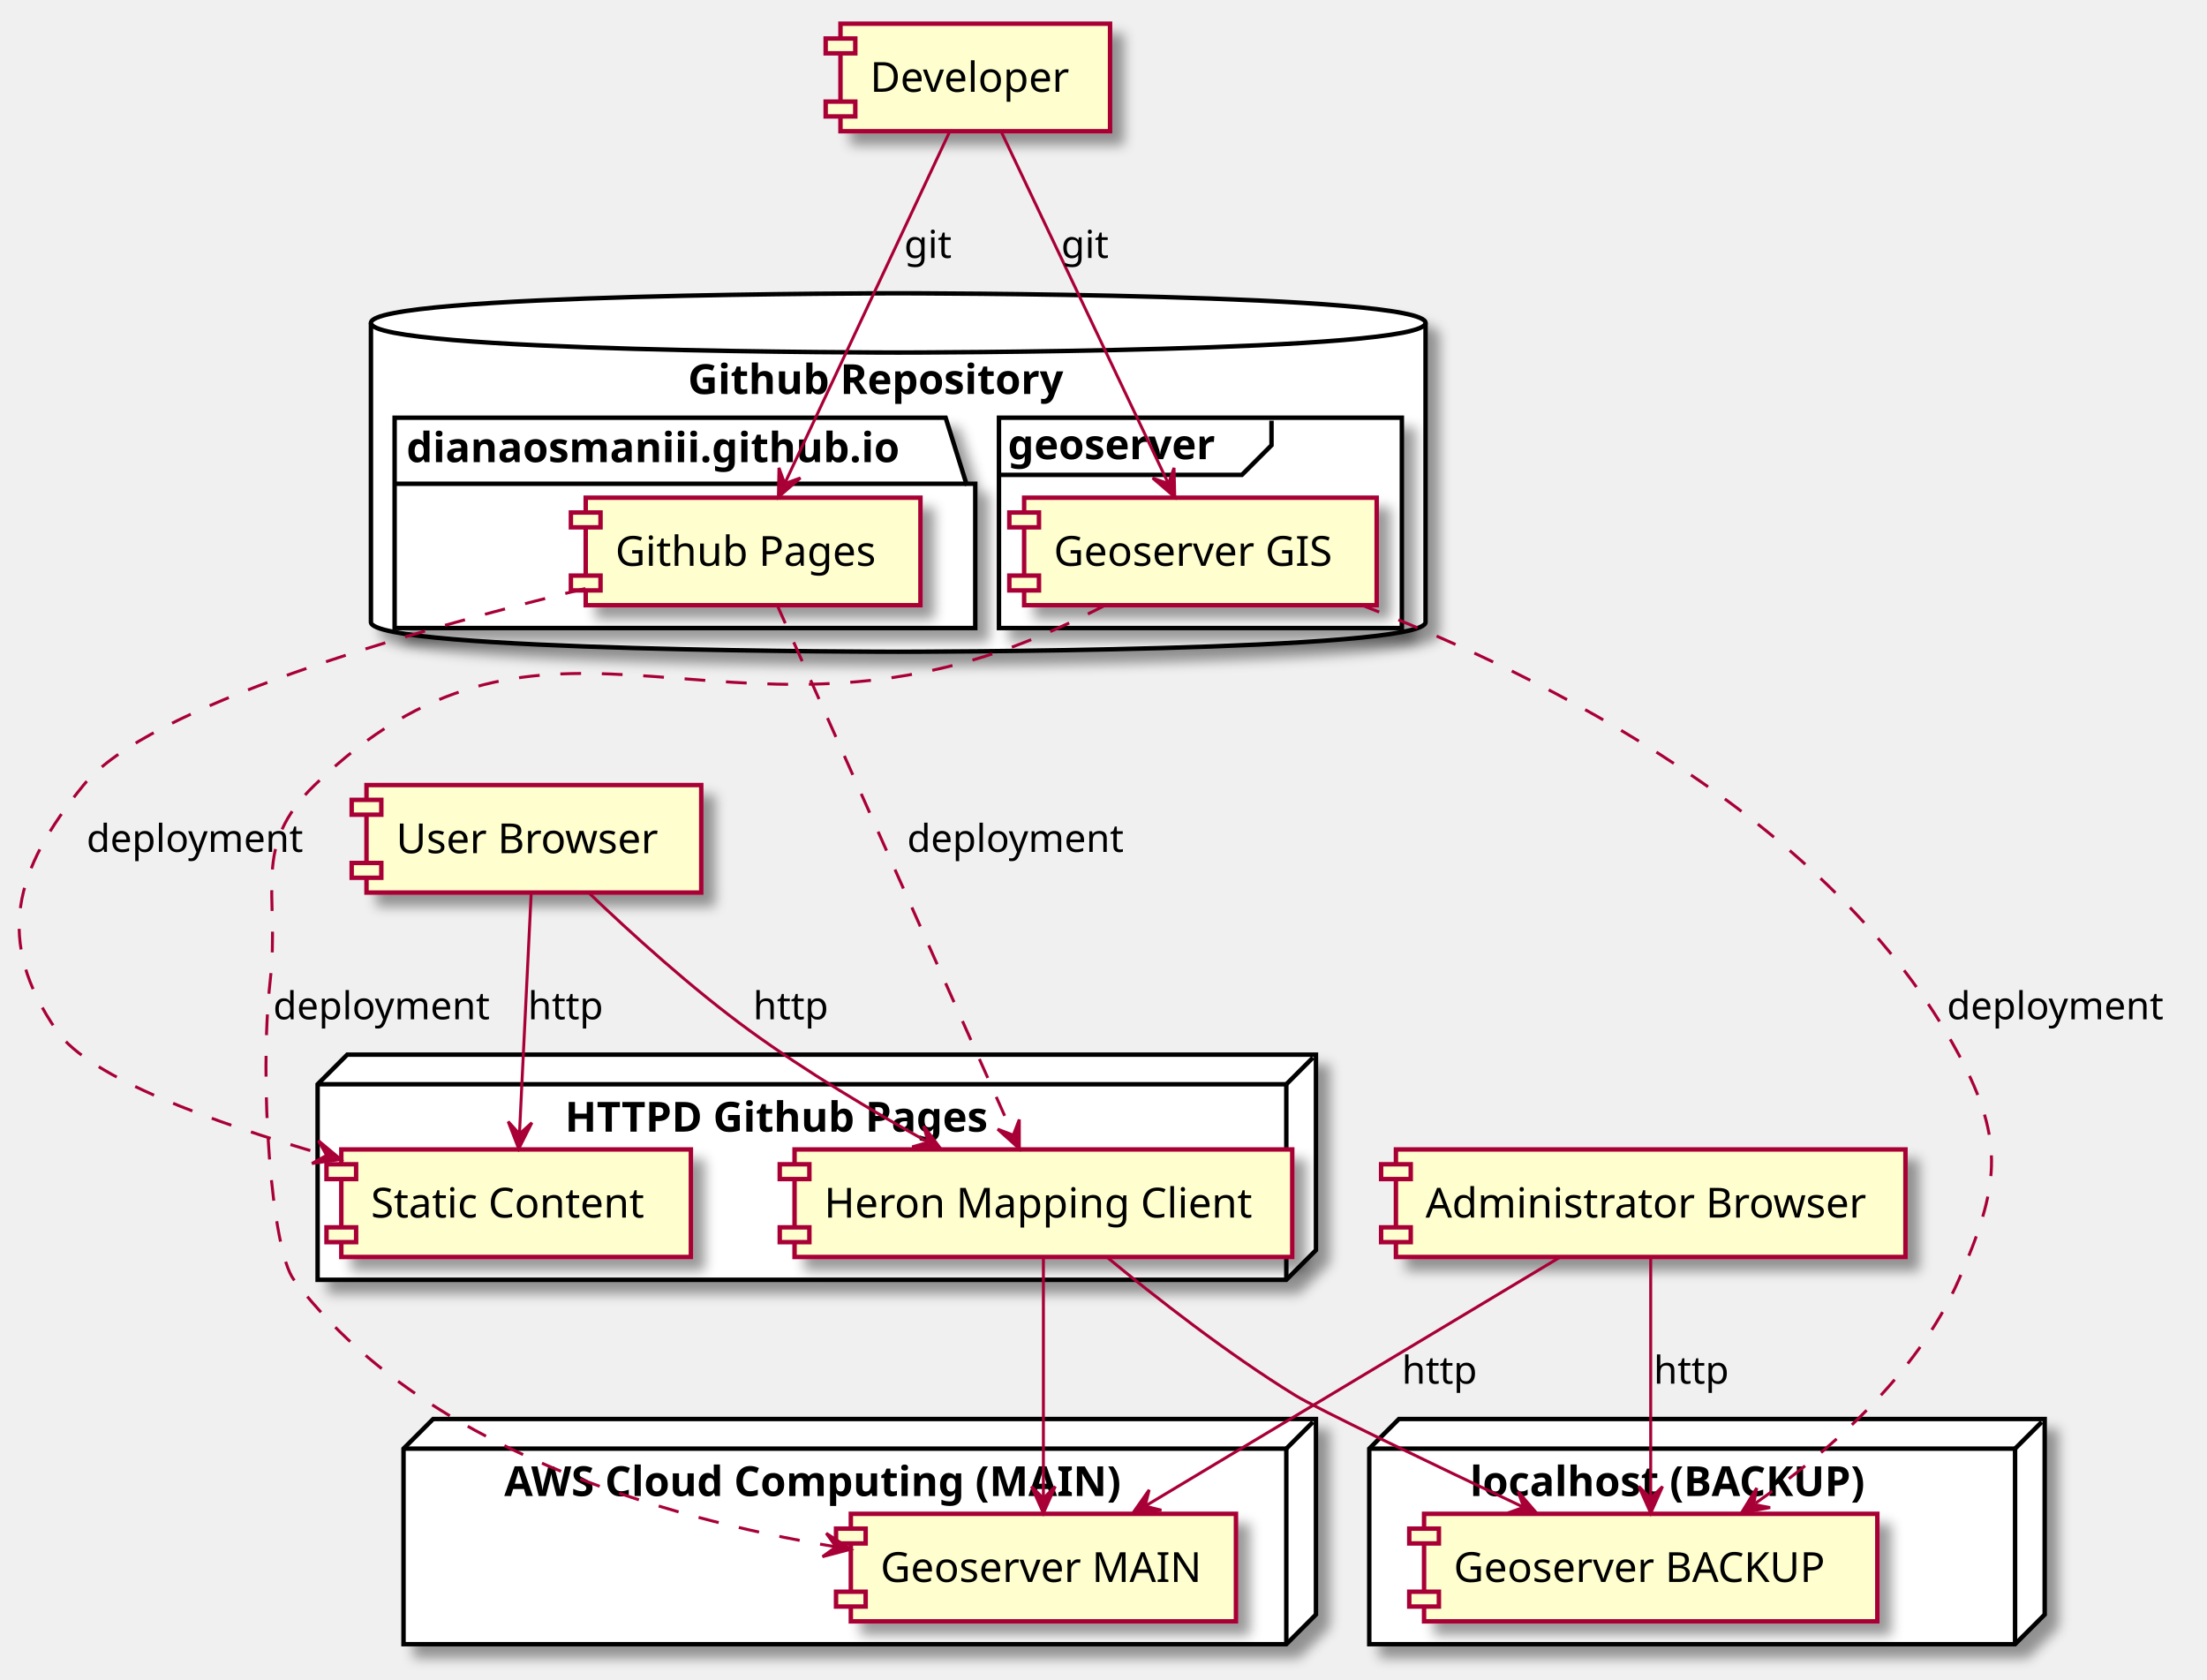
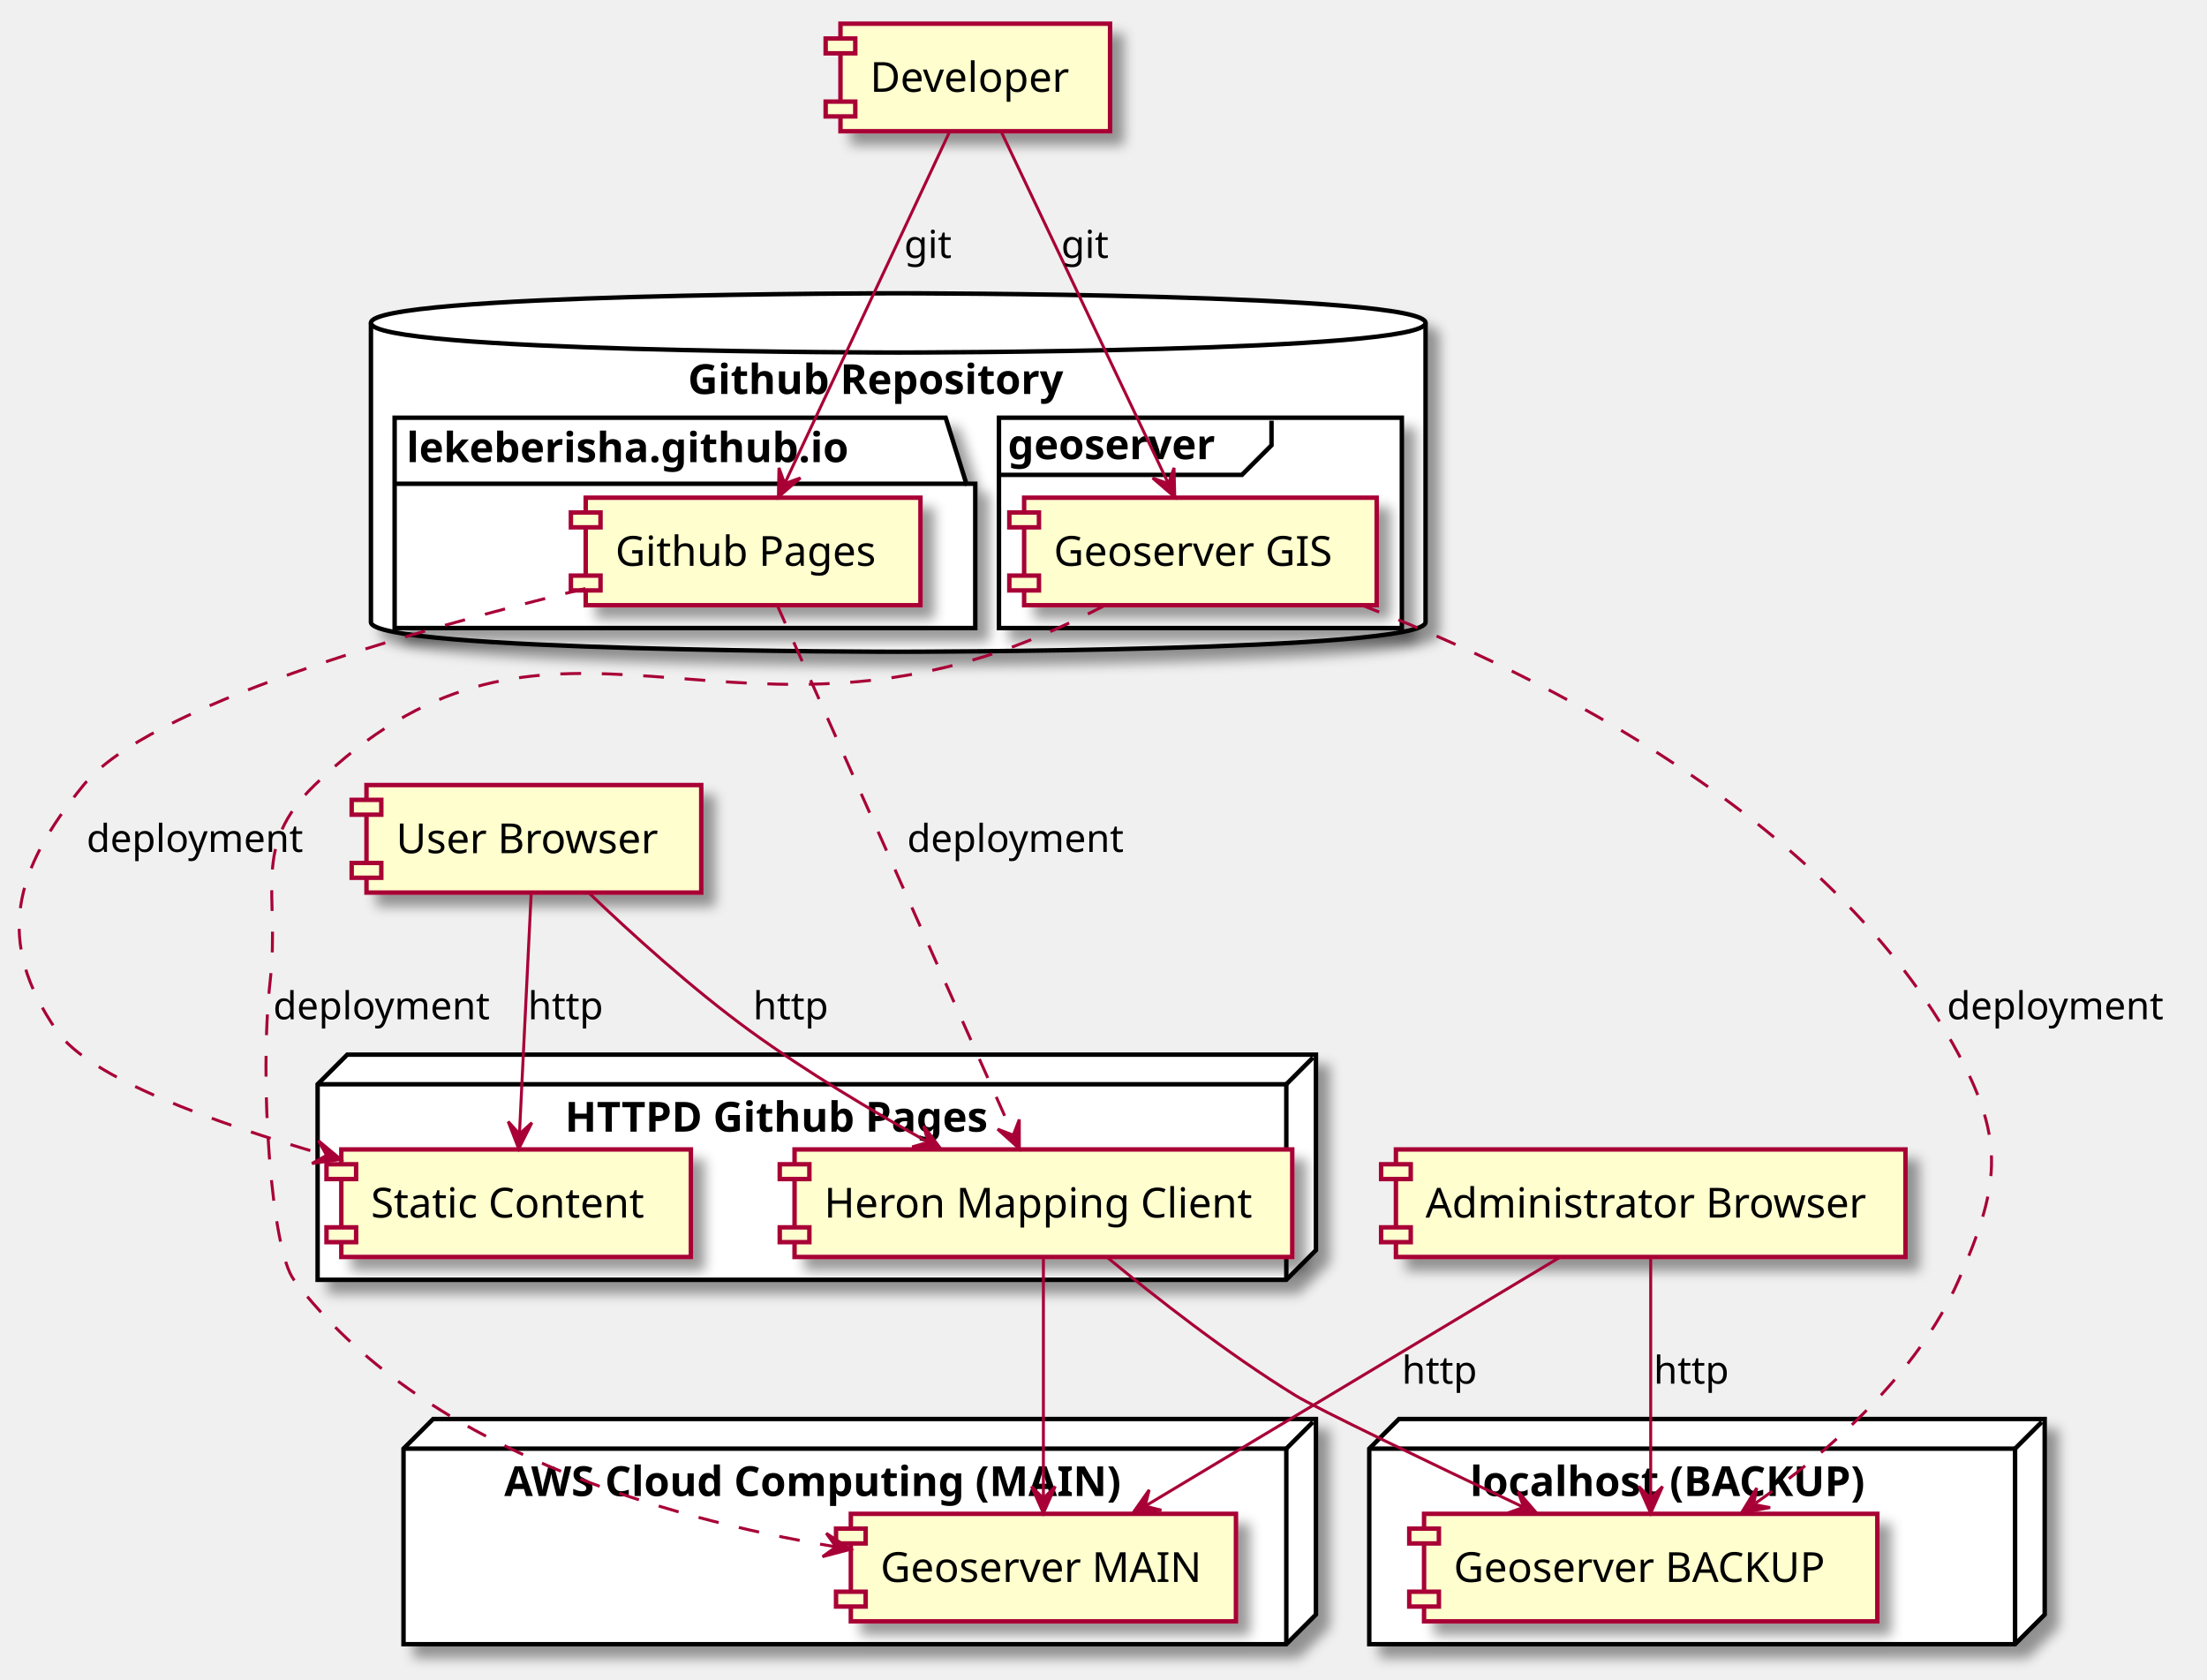
- <svg xmlns="http://www.w3.org/2000/svg" contentScriptType="application/ecmascript" contentStyleType="text/css" height="567px" preserveAspectRatio="none" style="width:745px;height:567px;" version="1.1" viewBox="0 0 745 567" width="745px" zoomAndPan="magnify">
-   <defs>
+ <svg xmlns="http://www.w3.org/2000/svg" contentScriptType="application/ecmascript" contentStyleType="text/css" height="567px" preserveAspectRatio="none" style="width:745px;height:567px;" version="1.1" viewBox="0 0 745 567" width="745px" zoomAndPan="magnify" id="svg4097">
+   <defs id="defs3917">
    <filter height="300%" id="fkmvdqz7ed1zl" width="300%" x="-1" y="-1">
-       <feGaussianBlur result="blurOut" stdDeviation="2.0" />
-       <feColorMatrix in="blurOut" result="blurOut2" type="matrix" values="0 0 0 0 0 0 0 0 0 0 0 0 0 0 0 0 0 0 .4 0" />
-       <feOffset dx="4.0" dy="4.0" in="blurOut2" result="blurOut3" />
-       <feBlend in="SourceGraphic" in2="blurOut3" mode="normal" />
+       <feGaussianBlur result="blurOut" stdDeviation="2.0" id="feGaussianBlur3908" />
+       <feColorMatrix in="blurOut" result="blurOut2" type="matrix" values="0 0 0 0 0 0 0 0 0 0 0 0 0 0 0 0 0 0 .4 0" id="feColorMatrix3910" />
+       <feOffset dx="4.0" dy="4.0" in="blurOut2" result="blurOut3" id="feOffset3912" />
+       <feBlend in="SourceGraphic" in2="blurOut3" mode="normal" id="feBlend3914" />
    </filter>
  </defs>
-   <g>
-     <polygon fill="#FFFFFF" filter="url(#fkmvdqz7ed1zl)" points="136.213,489,146.213,479,444.212,479,444.212,545,434.212,555,136.213,555,136.213,489" style="stroke: #000000; stroke-width: 1.5;" />
-     <line style="stroke: #000000; stroke-width: 1.5;" x1="434.212" x2="443.212" y1="489" y2="480" />
-     <line style="stroke: #000000; stroke-width: 1.5;" x1="136.213" x2="434.212" y1="489" y2="489" />
-     <line style="stroke: #000000; stroke-width: 1.5;" x1="434.212" x2="434.212" y1="489" y2="555" />
-     <text fill="#000000" font-family="sans-serif" font-size="14" font-weight="bold" lengthAdjust="spacingAndGlyphs" textLength="232" x="170.213" y="504.995">AWS Cloud Computing (MAIN)</text>
-     <polygon fill="#FFFFFF" filter="url(#fkmvdqz7ed1zl)" points="462.212,489,472.212,479,690.212,479,690.212,545,680.212,555,462.212,555,462.212,489" style="stroke: #000000; stroke-width: 1.5;" />
-     <line style="stroke: #000000; stroke-width: 1.5;" x1="680.212" x2="689.212" y1="489" y2="480" />
-     <line style="stroke: #000000; stroke-width: 1.5;" x1="462.212" x2="680.212" y1="489" y2="489" />
-     <line style="stroke: #000000; stroke-width: 1.5;" x1="680.212" x2="680.212" y1="489" y2="555" />
-     <text fill="#000000" font-family="sans-serif" font-size="14" font-weight="bold" lengthAdjust="spacingAndGlyphs" textLength="152" x="496.212" y="504.995">localhost (BACKUP)</text>
-     <polygon fill="#FFFFFF" filter="url(#fkmvdqz7ed1zl)" points="107.213,366,117.213,356,444.212,356,444.212,422,434.212,432,107.213,432,107.213,366" style="stroke: #000000; stroke-width: 1.5;" />
-     <line style="stroke: #000000; stroke-width: 1.5;" x1="434.212" x2="443.212" y1="366" y2="357" />
-     <line style="stroke: #000000; stroke-width: 1.5;" x1="107.213" x2="434.212" y1="366" y2="366" />
-     <line style="stroke: #000000; stroke-width: 1.5;" x1="434.212" x2="434.212" y1="366" y2="432" />
-     <text fill="#000000" font-family="sans-serif" font-size="14" font-weight="bold" lengthAdjust="spacingAndGlyphs" textLength="162" x="190.713" y="381.995">HTTPD Github Pages</text>
-     <path d="M125.213,109 C125.213,99 303.212,99 303.212,99 C303.212,99 481.212,99 481.212,109 L481.212,210 C481.212,220 303.212,220 303.212,220 C303.212,220 125.213,220 125.213,210 L125.213,109 " fill="#FFFFFF" filter="url(#fkmvdqz7ed1zl)" style="stroke: #000000; stroke-width: 1.5;" />
-     <path d="M125.213,109 C125.213,119 303.212,119 303.212,119 C303.212,119 481.212,119 481.212,109 " fill="none" style="stroke: #000000; stroke-width: 1.5;" />
-     <text fill="#000000" font-family="sans-serif" font-size="14" font-weight="bold" lengthAdjust="spacingAndGlyphs" textLength="142" x="232.213" y="132.995">Github Repository</text>
-     <polygon fill="#FFFFFF" filter="url(#fkmvdqz7ed1zl)" points="133.213,141,319.212,141,326.212,163.297,329.212,163.297,329.212,212,133.213,212,133.213,141" style="stroke: #000000; stroke-width: 1.5;" />
-     <line style="stroke: #000000; stroke-width: 1.5;" x1="133.213" x2="326.212" y1="163.297" y2="163.297" />
-     <text fill="#000000" font-family="sans-serif" font-size="14" font-weight="bold" lengthAdjust="spacingAndGlyphs" textLength="180" x="137.213" y="155.995">dianaosmaniii.github.io</text>
-     <rect fill="#FFFFFF" filter="url(#fkmvdqz7ed1zl)" height="71" style="stroke: #000000; stroke-width: 1.5;" width="136" x="337.212" y="141" />
-     <path d="M429.212,142 L429.212,150.297 L419.212,160.297 L337.212,160.297 " fill="none" style="stroke: #000000; stroke-width: 1.5;" />
-     <text fill="#000000" font-family="sans-serif" font-size="14" font-weight="bold" lengthAdjust="spacingAndGlyphs" textLength="82" x="340.212" y="154.995">geoserver</text>
-     <rect fill="#FEFECE" filter="url(#fkmvdqz7ed1zl)" height="36.297" style="stroke: #A80036; stroke-width: 1.5;" width="130" x="287.212" y="511" />
-     <rect fill="#FEFECE" height="5" style="stroke: #A80036; stroke-width: 1.5;" width="10" x="282.212" y="516" />
-     <rect fill="#FEFECE" height="5" style="stroke: #A80036; stroke-width: 1.5;" width="10" x="282.212" y="537.297" />
-     <text fill="#000000" font-family="sans-serif" font-size="14" lengthAdjust="spacingAndGlyphs" textLength="110" x="297.212" y="533.995">Geoserver MAIN</text>
-     <rect fill="#FEFECE" filter="url(#fkmvdqz7ed1zl)" height="36.297" style="stroke: #A80036; stroke-width: 1.5;" width="153" x="480.712" y="511" />
-     <rect fill="#FEFECE" height="5" style="stroke: #A80036; stroke-width: 1.5;" width="10" x="475.712" y="516" />
-     <rect fill="#FEFECE" height="5" style="stroke: #A80036; stroke-width: 1.5;" width="10" x="475.712" y="537.297" />
-     <text fill="#000000" font-family="sans-serif" font-size="14" lengthAdjust="spacingAndGlyphs" textLength="133" x="490.712" y="533.995">Geoserver BACKUP</text>
-     <rect fill="#FEFECE" filter="url(#fkmvdqz7ed1zl)" height="36.297" style="stroke: #A80036; stroke-width: 1.5;" width="118" x="115.213" y="388" />
-     <rect fill="#FEFECE" height="5" style="stroke: #A80036; stroke-width: 1.5;" width="10" x="110.213" y="393" />
-     <rect fill="#FEFECE" height="5" style="stroke: #A80036; stroke-width: 1.5;" width="10" x="110.213" y="414.297" />
-     <text fill="#000000" font-family="sans-serif" font-size="14" lengthAdjust="spacingAndGlyphs" textLength="98" x="125.213" y="410.995">Static Content</text>
-     <rect fill="#FEFECE" filter="url(#fkmvdqz7ed1zl)" height="36.297" style="stroke: #A80036; stroke-width: 1.5;" width="168" x="268.212" y="388" />
-     <rect fill="#FEFECE" height="5" style="stroke: #A80036; stroke-width: 1.5;" width="10" x="263.212" y="393" />
-     <rect fill="#FEFECE" height="5" style="stroke: #A80036; stroke-width: 1.5;" width="10" x="263.212" y="414.297" />
-     <text fill="#000000" font-family="sans-serif" font-size="14" lengthAdjust="spacingAndGlyphs" textLength="148" x="278.212" y="410.995">Heron Mapping Client</text>
-     <rect fill="#FEFECE" filter="url(#fkmvdqz7ed1zl)" height="36.297" style="stroke: #A80036; stroke-width: 1.5;" width="113" x="197.713" y="168" />
-     <rect fill="#FEFECE" height="5" style="stroke: #A80036; stroke-width: 1.5;" width="10" x="192.713" y="173" />
-     <rect fill="#FEFECE" height="5" style="stroke: #A80036; stroke-width: 1.5;" width="10" x="192.713" y="194.297" />
-     <text fill="#000000" font-family="sans-serif" font-size="14" lengthAdjust="spacingAndGlyphs" textLength="93" x="207.713" y="190.995">Github Pages</text>
-     <rect fill="#FEFECE" filter="url(#fkmvdqz7ed1zl)" height="36.297" style="stroke: #A80036; stroke-width: 1.5;" width="119" x="345.712" y="168" />
-     <rect fill="#FEFECE" height="5" style="stroke: #A80036; stroke-width: 1.5;" width="10" x="340.712" y="173" />
-     <rect fill="#FEFECE" height="5" style="stroke: #A80036; stroke-width: 1.5;" width="10" x="340.712" y="194.297" />
-     <text fill="#000000" font-family="sans-serif" font-size="14" lengthAdjust="spacingAndGlyphs" textLength="99" x="355.712" y="190.995">Geoserver GIS</text>
-     <rect fill="#FEFECE" filter="url(#fkmvdqz7ed1zl)" height="36.297" style="stroke: #A80036; stroke-width: 1.5;" width="113" x="123.713" y="265" />
-     <rect fill="#FEFECE" height="5" style="stroke: #A80036; stroke-width: 1.5;" width="10" x="118.713" y="270" />
-     <rect fill="#FEFECE" height="5" style="stroke: #A80036; stroke-width: 1.5;" width="10" x="118.713" y="291.297" />
-     <text fill="#000000" font-family="sans-serif" font-size="14" lengthAdjust="spacingAndGlyphs" textLength="93" x="133.713" y="287.995">User Browser</text>
-     <rect fill="#FEFECE" filter="url(#fkmvdqz7ed1zl)" height="36.297" style="stroke: #A80036; stroke-width: 1.5;" width="91" x="283.712" y="8" />
-     <rect fill="#FEFECE" height="5" style="stroke: #A80036; stroke-width: 1.5;" width="10" x="278.712" y="13" />
-     <rect fill="#FEFECE" height="5" style="stroke: #A80036; stroke-width: 1.5;" width="10" x="278.712" y="34.297" />
-     <text fill="#000000" font-family="sans-serif" font-size="14" lengthAdjust="spacingAndGlyphs" textLength="71" x="293.712" y="30.995">Developer</text>
-     <rect fill="#FEFECE" filter="url(#fkmvdqz7ed1zl)" height="36.297" style="stroke: #A80036; stroke-width: 1.5;" width="172" x="471.212" y="388" />
-     <rect fill="#FEFECE" height="5" style="stroke: #A80036; stroke-width: 1.5;" width="10" x="466.212" y="393" />
-     <rect fill="#FEFECE" height="5" style="stroke: #A80036; stroke-width: 1.5;" width="10" x="466.212" y="414.297" />
-     <text fill="#000000" font-family="sans-serif" font-size="14" lengthAdjust="spacingAndGlyphs" textLength="152" x="481.212" y="410.995">Administrator Browser</text>
+   <g id="g4095">
+     <polygon fill="#FFFFFF" filter="url(#fkmvdqz7ed1zl)" points="136.213,489,146.213,479,444.212,479,444.212,545,434.212,555,136.213,555,136.213,489" style="stroke: #000000; stroke-width: 1.5;" id="polygon3919" />
+     <line style="stroke: #000000; stroke-width: 1.5;" x1="434.212" x2="443.212" y1="489" y2="480" id="line3921" />
+     <line style="stroke: #000000; stroke-width: 1.5;" x1="136.213" x2="434.212" y1="489" y2="489" id="line3923" />
+     <line style="stroke: #000000; stroke-width: 1.5;" x1="434.212" x2="434.212" y1="489" y2="555" id="line3925" />
+     <text fill="#000000" font-family="sans-serif" font-size="14" font-weight="bold" lengthAdjust="spacingAndGlyphs" textLength="232" x="170.213" y="504.995" id="text3927">AWS Cloud Computing (MAIN)</text>
+     <polygon fill="#FFFFFF" filter="url(#fkmvdqz7ed1zl)" points="462.212,489,472.212,479,690.212,479,690.212,545,680.212,555,462.212,555,462.212,489" style="stroke: #000000; stroke-width: 1.5;" id="polygon3929" />
+     <line style="stroke: #000000; stroke-width: 1.5;" x1="680.212" x2="689.212" y1="489" y2="480" id="line3931" />
+     <line style="stroke: #000000; stroke-width: 1.5;" x1="462.212" x2="680.212" y1="489" y2="489" id="line3933" />
+     <line style="stroke: #000000; stroke-width: 1.5;" x1="680.212" x2="680.212" y1="489" y2="555" id="line3935" />
+     <text fill="#000000" font-family="sans-serif" font-size="14" font-weight="bold" lengthAdjust="spacingAndGlyphs" textLength="152" x="496.212" y="504.995" id="text3937">localhost (BACKUP)</text>
+     <polygon fill="#FFFFFF" filter="url(#fkmvdqz7ed1zl)" points="107.213,366,117.213,356,444.212,356,444.212,422,434.212,432,107.213,432,107.213,366" style="stroke: #000000; stroke-width: 1.5;" id="polygon3939" />
+     <line style="stroke: #000000; stroke-width: 1.5;" x1="434.212" x2="443.212" y1="366" y2="357" id="line3941" />
+     <line style="stroke: #000000; stroke-width: 1.5;" x1="107.213" x2="434.212" y1="366" y2="366" id="line3943" />
+     <line style="stroke: #000000; stroke-width: 1.5;" x1="434.212" x2="434.212" y1="366" y2="432" id="line3945" />
+     <text fill="#000000" font-family="sans-serif" font-size="14" font-weight="bold" lengthAdjust="spacingAndGlyphs" textLength="162" x="190.713" y="381.995" id="text3947">HTTPD Github Pages</text>
+     <path d="M125.213,109 C125.213,99 303.212,99 303.212,99 C303.212,99 481.212,99 481.212,109 L481.212,210 C481.212,220 303.212,220 303.212,220 C303.212,220 125.213,220 125.213,210 L125.213,109 " fill="#FFFFFF" filter="url(#fkmvdqz7ed1zl)" style="stroke: #000000; stroke-width: 1.5;" id="path3949" />
+     <path d="M125.213,109 C125.213,119 303.212,119 303.212,119 C303.212,119 481.212,119 481.212,109 " fill="none" style="stroke: #000000; stroke-width: 1.5;" id="path3951" />
+     <text fill="#000000" font-family="sans-serif" font-size="14" font-weight="bold" lengthAdjust="spacingAndGlyphs" textLength="142" x="232.213" y="132.995" id="text3953">Github Repository</text>
+     <polygon fill="#FFFFFF" filter="url(#fkmvdqz7ed1zl)" points="133.213,141,319.212,141,326.212,163.297,329.212,163.297,329.212,212,133.213,212,133.213,141" style="stroke: #000000; stroke-width: 1.5;" id="polygon3955" />
+     <line style="stroke: #000000; stroke-width: 1.5;" x1="133.213" x2="326.212" y1="163.297" y2="163.297" id="line3957" />
+     <text font-size="14" font-weight="bold" lengthAdjust="spacingAndGlyphs" textLength="180" x="137.212" y="155.995" id="text3959" style="font-weight:bold;font-size:14px;font-family:sans-serif;fill:#000000">lekeberisha.github.io</text>
+     <rect fill="#FFFFFF" filter="url(#fkmvdqz7ed1zl)" height="71" style="stroke: #000000; stroke-width: 1.5;" width="136" x="337.212" y="141" id="rect3961" />
+     <path d="M429.212,142 L429.212,150.297 L419.212,160.297 L337.212,160.297 " fill="none" style="stroke: #000000; stroke-width: 1.5;" id="path3963" />
+     <text fill="#000000" font-family="sans-serif" font-size="14" font-weight="bold" lengthAdjust="spacingAndGlyphs" textLength="82" x="340.212" y="154.995" id="text3965">geoserver</text>
+     <rect fill="#FEFECE" filter="url(#fkmvdqz7ed1zl)" height="36.297" style="stroke: #A80036; stroke-width: 1.5;" width="130" x="287.212" y="511" id="rect3967" />
+     <rect fill="#FEFECE" height="5" style="stroke: #A80036; stroke-width: 1.5;" width="10" x="282.212" y="516" id="rect3969" />
+     <rect fill="#FEFECE" height="5" style="stroke: #A80036; stroke-width: 1.5;" width="10" x="282.212" y="537.297" id="rect3971" />
+     <text fill="#000000" font-family="sans-serif" font-size="14" lengthAdjust="spacingAndGlyphs" textLength="110" x="297.212" y="533.995" id="text3973">Geoserver MAIN</text>
+     <rect fill="#FEFECE" filter="url(#fkmvdqz7ed1zl)" height="36.297" style="stroke: #A80036; stroke-width: 1.5;" width="153" x="480.712" y="511" id="rect3975" />
+     <rect fill="#FEFECE" height="5" style="stroke: #A80036; stroke-width: 1.5;" width="10" x="475.712" y="516" id="rect3977" />
+     <rect fill="#FEFECE" height="5" style="stroke: #A80036; stroke-width: 1.5;" width="10" x="475.712" y="537.297" id="rect3979" />
+     <text fill="#000000" font-family="sans-serif" font-size="14" lengthAdjust="spacingAndGlyphs" textLength="133" x="490.712" y="533.995" id="text3981">Geoserver BACKUP</text>
+     <rect fill="#FEFECE" filter="url(#fkmvdqz7ed1zl)" height="36.297" style="stroke: #A80036; stroke-width: 1.5;" width="118" x="115.213" y="388" id="rect3983" />
+     <rect fill="#FEFECE" height="5" style="stroke: #A80036; stroke-width: 1.5;" width="10" x="110.213" y="393" id="rect3985" />
+     <rect fill="#FEFECE" height="5" style="stroke: #A80036; stroke-width: 1.5;" width="10" x="110.213" y="414.297" id="rect3987" />
+     <text fill="#000000" font-family="sans-serif" font-size="14" lengthAdjust="spacingAndGlyphs" textLength="98" x="125.213" y="410.995" id="text3989">Static Content</text>
+     <rect fill="#FEFECE" filter="url(#fkmvdqz7ed1zl)" height="36.297" style="stroke: #A80036; stroke-width: 1.5;" width="168" x="268.212" y="388" id="rect3991" />
+     <rect fill="#FEFECE" height="5" style="stroke: #A80036; stroke-width: 1.5;" width="10" x="263.212" y="393" id="rect3993" />
+     <rect fill="#FEFECE" height="5" style="stroke: #A80036; stroke-width: 1.5;" width="10" x="263.212" y="414.297" id="rect3995" />
+     <text fill="#000000" font-family="sans-serif" font-size="14" lengthAdjust="spacingAndGlyphs" textLength="148" x="278.212" y="410.995" id="text3997">Heron Mapping Client</text>
+     <rect fill="#FEFECE" filter="url(#fkmvdqz7ed1zl)" height="36.297" style="stroke: #A80036; stroke-width: 1.5;" width="113" x="197.713" y="168" id="rect3999" />
+     <rect fill="#FEFECE" height="5" style="stroke: #A80036; stroke-width: 1.5;" width="10" x="192.713" y="173" id="rect4001" />
+     <rect fill="#FEFECE" height="5" style="stroke: #A80036; stroke-width: 1.5;" width="10" x="192.713" y="194.297" id="rect4003" />
+     <text fill="#000000" font-family="sans-serif" font-size="14" lengthAdjust="spacingAndGlyphs" textLength="93" x="207.713" y="190.995" id="text4005">Github Pages</text>
+     <rect fill="#FEFECE" filter="url(#fkmvdqz7ed1zl)" height="36.297" style="stroke: #A80036; stroke-width: 1.5;" width="119" x="345.712" y="168" id="rect4007" />
+     <rect fill="#FEFECE" height="5" style="stroke: #A80036; stroke-width: 1.5;" width="10" x="340.712" y="173" id="rect4009" />
+     <rect fill="#FEFECE" height="5" style="stroke: #A80036; stroke-width: 1.5;" width="10" x="340.712" y="194.297" id="rect4011" />
+     <text fill="#000000" font-family="sans-serif" font-size="14" lengthAdjust="spacingAndGlyphs" textLength="99" x="355.712" y="190.995" id="text4013">Geoserver GIS</text>
+     <rect fill="#FEFECE" filter="url(#fkmvdqz7ed1zl)" height="36.297" style="stroke: #A80036; stroke-width: 1.5;" width="113" x="123.713" y="265" id="rect4015" />
+     <rect fill="#FEFECE" height="5" style="stroke: #A80036; stroke-width: 1.5;" width="10" x="118.713" y="270" id="rect4017" />
+     <rect fill="#FEFECE" height="5" style="stroke: #A80036; stroke-width: 1.5;" width="10" x="118.713" y="291.297" id="rect4019" />
+     <text fill="#000000" font-family="sans-serif" font-size="14" lengthAdjust="spacingAndGlyphs" textLength="93" x="133.713" y="287.995" id="text4021">User Browser</text>
+     <rect fill="#FEFECE" filter="url(#fkmvdqz7ed1zl)" height="36.297" style="stroke: #A80036; stroke-width: 1.5;" width="91" x="283.712" y="8" id="rect4023" />
+     <rect fill="#FEFECE" height="5" style="stroke: #A80036; stroke-width: 1.5;" width="10" x="278.712" y="13" id="rect4025" />
+     <rect fill="#FEFECE" height="5" style="stroke: #A80036; stroke-width: 1.5;" width="10" x="278.712" y="34.297" id="rect4027" />
+     <text fill="#000000" font-family="sans-serif" font-size="14" lengthAdjust="spacingAndGlyphs" textLength="71" x="293.712" y="30.995" id="text4029">Developer</text>
+     <rect fill="#FEFECE" filter="url(#fkmvdqz7ed1zl)" height="36.297" style="stroke: #A80036; stroke-width: 1.5;" width="172" x="471.212" y="388" id="rect4031" />
+     <rect fill="#FEFECE" height="5" style="stroke: #A80036; stroke-width: 1.5;" width="10" x="466.212" y="393" id="rect4033" />
+     <rect fill="#FEFECE" height="5" style="stroke: #A80036; stroke-width: 1.5;" width="10" x="466.212" y="414.297" id="rect4035" />
+     <text fill="#000000" font-family="sans-serif" font-size="14" lengthAdjust="spacingAndGlyphs" textLength="152" x="481.212" y="410.995" id="text4037">Administrator Browser</text>
    <path d="M198.556,301.186 C212.822,314.859 233.449,333.629 253.213,348 C272.075,361.716 294.391,375.017 313.056,385.415 " fill="none" id="User Browser-Heron Mapping Client" style="stroke: #A80036; stroke-width: 1.0;" />
-     <polygon fill="#A80036" points="317.719,387.994,311.78,380.137,313.344,385.574,307.907,387.137,317.719,387.994" style="stroke: #A80036; stroke-width: 1.0;" />
-     <text fill="#000000" font-family="sans-serif" font-size="13" lengthAdjust="spacingAndGlyphs" textLength="26" x="254.213" y="344.067">http</text>
+     <polygon fill="#A80036" points="317.719,387.994,311.78,380.137,313.344,385.574,307.907,387.137,317.719,387.994" style="stroke: #A80036; stroke-width: 1.0;" id="polygon4040" />
+     <text fill="#000000" font-family="sans-serif" font-size="13" lengthAdjust="spacingAndGlyphs" textLength="26" x="254.213" y="344.067" id="text4042">http</text>
    <path d="M179.327,301.149 C178.273,322.769 176.508,358.932 175.353,382.626 " fill="none" id="User Browser-Static Content" style="stroke: #A80036; stroke-width: 1.0;" />
-     <polygon fill="#A80036" points="175.101,387.776,179.535,378.982,175.345,382.782,171.545,378.592,175.101,387.776" style="stroke: #A80036; stroke-width: 1.0;" />
-     <text fill="#000000" font-family="sans-serif" font-size="13" lengthAdjust="spacingAndGlyphs" textLength="26" x="178.213" y="344.067">http</text>
+     <polygon fill="#A80036" points="175.101,387.776,179.535,378.982,175.345,382.782,171.545,378.592,175.101,387.776" style="stroke: #A80036; stroke-width: 1.0;" id="polygon4045" />
+     <text fill="#000000" font-family="sans-serif" font-size="13" lengthAdjust="spacingAndGlyphs" textLength="26" x="178.213" y="344.067" id="text4047">http</text>
    <path d="M352.212,424.149 C352.212,445.769 352.212,481.932 352.212,505.626 " fill="none" id="Heron Mapping Client-Geoserver MAIN" style="stroke: #A80036; stroke-width: 1.0;" />
-     <polygon fill="#A80036" points="352.212,510.776,356.212,501.776,352.212,505.776,348.212,501.776,352.212,510.776" style="stroke: #A80036; stroke-width: 1.0;" />
+     <polygon fill="#A80036" points="352.212,510.776,356.212,501.776,352.212,505.776,348.212,501.776,352.212,510.776" style="stroke: #A80036; stroke-width: 1.0;" id="polygon4050" />
    <path d="M373.356,424.103 C390.048,437.907 414.27,456.885 437.212,471 C444.444,475.449 482.833,493.864 514.272,508.766 " fill="none" id="Heron Mapping Client-Geoserver BACKUP" style="stroke: #A80036; stroke-width: 1.0;" />
-     <polygon fill="#A80036" points="518.856,510.938,512.435,503.47,514.337,508.797,509.01,510.7,518.856,510.938" style="stroke: #A80036; stroke-width: 1.0;" />
+     <polygon fill="#A80036" points="518.856,510.938,512.435,503.47,514.337,508.797,509.01,510.7,518.856,510.938" style="stroke: #A80036; stroke-width: 1.0;" id="polygon4053" />
    <path d="M337.783,44.043 C351.695,73.332 379.168,131.168 394.401,163.239 " fill="none" id="Developer-Geoserver GIS" style="stroke: #A80036; stroke-width: 1.0;" />
-     <polygon fill="#A80036" points="396.557,167.777,396.308,157.932,394.411,163.261,389.082,161.364,396.557,167.777" style="stroke: #A80036; stroke-width: 1.0;" />
-     <text fill="#000000" font-family="sans-serif" font-size="13" lengthAdjust="spacingAndGlyphs" textLength="16" x="358.212" y="87.067">git</text>
+     <polygon fill="#A80036" points="396.557,167.777,396.308,157.932,394.411,163.261,389.082,161.364,396.557,167.777" style="stroke: #A80036; stroke-width: 1.0;" id="polygon4056" />
+     <text fill="#000000" font-family="sans-serif" font-size="13" lengthAdjust="spacingAndGlyphs" textLength="16" x="358.212" y="87.067" id="text4058">git</text>
    <path d="M320.755,44.043 C307.026,73.332 279.915,131.168 264.882,163.239 " fill="none" id="Developer-Github Pages" style="stroke: #A80036; stroke-width: 1.0;" />
-     <polygon fill="#A80036" points="262.754,167.777,270.196,161.326,264.877,163.25,262.952,157.93,262.754,167.777" style="stroke: #A80036; stroke-width: 1.0;" />
-     <text fill="#000000" font-family="sans-serif" font-size="13" lengthAdjust="spacingAndGlyphs" textLength="16" x="305.212" y="87.067">git</text>
+     <polygon fill="#A80036" points="262.754,167.777,270.196,161.326,264.877,163.25,262.952,157.93,262.754,167.777" style="stroke: #A80036; stroke-width: 1.0;" id="polygon4061" />
+     <text fill="#000000" font-family="sans-serif" font-size="13" lengthAdjust="spacingAndGlyphs" textLength="16" x="305.212" y="87.067" id="text4063">git</text>
    <path d="M526.964,424.149 C489.612,446.56 426.216,484.598 386.921,508.175 " fill="none" id="Administrator Browser-Geoserver MAIN" style="stroke: #A80036; stroke-width: 1.0;" />
-     <polygon fill="#A80036" points="382.251,510.977,392.026,509.776,386.538,508.404,387.91,502.916,382.251,510.977" style="stroke: #A80036; stroke-width: 1.0;" />
-     <text fill="#000000" font-family="sans-serif" font-size="13" lengthAdjust="spacingAndGlyphs" textLength="26" x="473.212" y="467.067">http</text>
+     <polygon fill="#A80036" points="382.251,510.977,392.026,509.776,386.538,508.404,387.91,502.916,382.251,510.977" style="stroke: #A80036; stroke-width: 1.0;" id="polygon4066" />
+     <text fill="#000000" font-family="sans-serif" font-size="13" lengthAdjust="spacingAndGlyphs" textLength="26" x="473.212" y="467.067" id="text4068">http</text>
    <path d="M557.212,424.149 C557.212,445.769 557.212,481.932 557.212,505.626 " fill="none" id="Administrator Browser-Geoserver BACKUP" style="stroke: #A80036; stroke-width: 1.0;" />
-     <polygon fill="#A80036" points="557.212,510.776,561.212,501.776,557.212,505.776,553.212,501.776,557.212,510.776" style="stroke: #A80036; stroke-width: 1.0;" />
-     <text fill="#000000" font-family="sans-serif" font-size="13" lengthAdjust="spacingAndGlyphs" textLength="26" x="558.212" y="467.067">http</text>
+     <polygon fill="#A80036" points="557.212,510.776,561.212,501.776,557.212,505.776,553.212,501.776,557.212,510.776" style="stroke: #A80036; stroke-width: 1.0;" id="polygon4071" />
+     <text fill="#000000" font-family="sans-serif" font-size="13" lengthAdjust="spacingAndGlyphs" textLength="26" x="558.212" y="467.067" id="text4073">http</text>
    <path d="M373.472,204.105 C362.293,209.874 349.458,215.833 337.212,220 C238.193,253.698 181.314,192.197 106.213,265 C84.614,285.938 94.567,301.106 91.213,331 C87.389,365.075 91.618,422.006 99.213,432 C142.381,488.807 223.206,512.35 281.913,522.105 " fill="none" id="Geoserver GIS-Geoserver MAIN" style="stroke: #A80036; stroke-width: 1.0; stroke-dasharray: 7.0,7.0;" />
-     <polygon fill="#A80036" points="287.167,522.951,278.917,517.571,282.23,522.156,277.645,525.469,287.167,522.951" style="stroke: #A80036; stroke-width: 1.0;" />
-     <text fill="#000000" font-family="sans-serif" font-size="13" lengthAdjust="spacingAndGlyphs" textLength="76" x="92.213" y="344.067">deployment</text>
+     <polygon fill="#A80036" points="287.167,522.951,278.917,517.571,282.23,522.156,277.645,525.469,287.167,522.951" style="stroke: #A80036; stroke-width: 1.0;" id="polygon4076" />
+     <text fill="#000000" font-family="sans-serif" font-size="13" lengthAdjust="spacingAndGlyphs" textLength="76" x="92.213" y="344.067" id="text4078">deployment</text>
    <path d="M459.05,204.027 C520.68,227.907 618.596,276.543 661.212,356 C677.178,385.767 674.68,401.023 661.212,432 C647.161,464.321 616.445,490.756 592.018,507.82 " fill="none" id="Geoserver GIS-Geoserver BACKUP" style="stroke: #A80036; stroke-width: 1.0; stroke-dasharray: 7.0,7.0;" />
-     <polygon fill="#A80036" points="587.846,510.687,597.529,508.887,591.967,507.855,592.998,502.293,587.846,510.687" style="stroke: #A80036; stroke-width: 1.0;" />
-     <text fill="#000000" font-family="sans-serif" font-size="13" lengthAdjust="spacingAndGlyphs" textLength="76" x="657.212" y="344.067">deployment</text>
+     <polygon fill="#A80036" points="587.846,510.687,597.529,508.887,591.967,507.855,592.998,502.293,587.846,510.687" style="stroke: #A80036; stroke-width: 1.0;" id="polygon4081" />
+     <text fill="#000000" font-family="sans-serif" font-size="13" lengthAdjust="spacingAndGlyphs" textLength="76" x="657.212" y="344.067" id="text4083">deployment</text>
    <path d="M197.609,198.652 C138.053,213.151 49.974,238.365 28.212,265 C4.737,293.734 -1.933,317.51 19.212,348 C30.221,363.873 72.427,379.073 110.021,389.928 " fill="none" id="Github Pages-Static Content" style="stroke: #A80036; stroke-width: 1.0; stroke-dasharray: 7.0,7.0;" />
-     <polygon fill="#A80036" points="115.053,391.363,107.496,385.048,110.245,389.991,105.301,392.741,115.053,391.363" style="stroke: #A80036; stroke-width: 1.0;" />
-     <text fill="#000000" font-family="sans-serif" font-size="13" lengthAdjust="spacingAndGlyphs" textLength="76" x="29.212" y="287.567">deployment</text>
+     <polygon fill="#A80036" points="115.053,391.363,107.496,385.048,110.245,389.991,105.301,392.741,115.053,391.363" style="stroke: #A80036; stroke-width: 1.0;" id="polygon4086" />
+     <text fill="#000000" font-family="sans-serif" font-size="13" lengthAdjust="spacingAndGlyphs" textLength="76" x="29.212" y="287.567" id="text4088">deployment</text>
    <path d="M262.232,204.004 C279.963,243.807 322.468,339.227 342.036,383.156 " fill="none" id="Github Pages-Heron Mapping Client" style="stroke: #A80036; stroke-width: 1.0; stroke-dasharray: 7.0,7.0;" />
-     <polygon fill="#A80036" points="344.082,387.748,344.074,377.899,342.047,383.18,336.766,381.154,344.082,387.748" style="stroke: #A80036; stroke-width: 1.0;" />
-     <text fill="#000000" font-family="sans-serif" font-size="13" lengthAdjust="spacingAndGlyphs" textLength="76" x="306.212" y="287.567">deployment</text>
+     <polygon fill="#A80036" points="344.082,387.748,344.074,377.899,342.047,383.18,336.766,381.154,344.082,387.748" style="stroke: #A80036; stroke-width: 1.0;" id="polygon4091" />
+     <text fill="#000000" font-family="sans-serif" font-size="13" lengthAdjust="spacingAndGlyphs" textLength="76" x="306.212" y="287.567" id="text4093">deployment</text>
  </g>
</svg>
